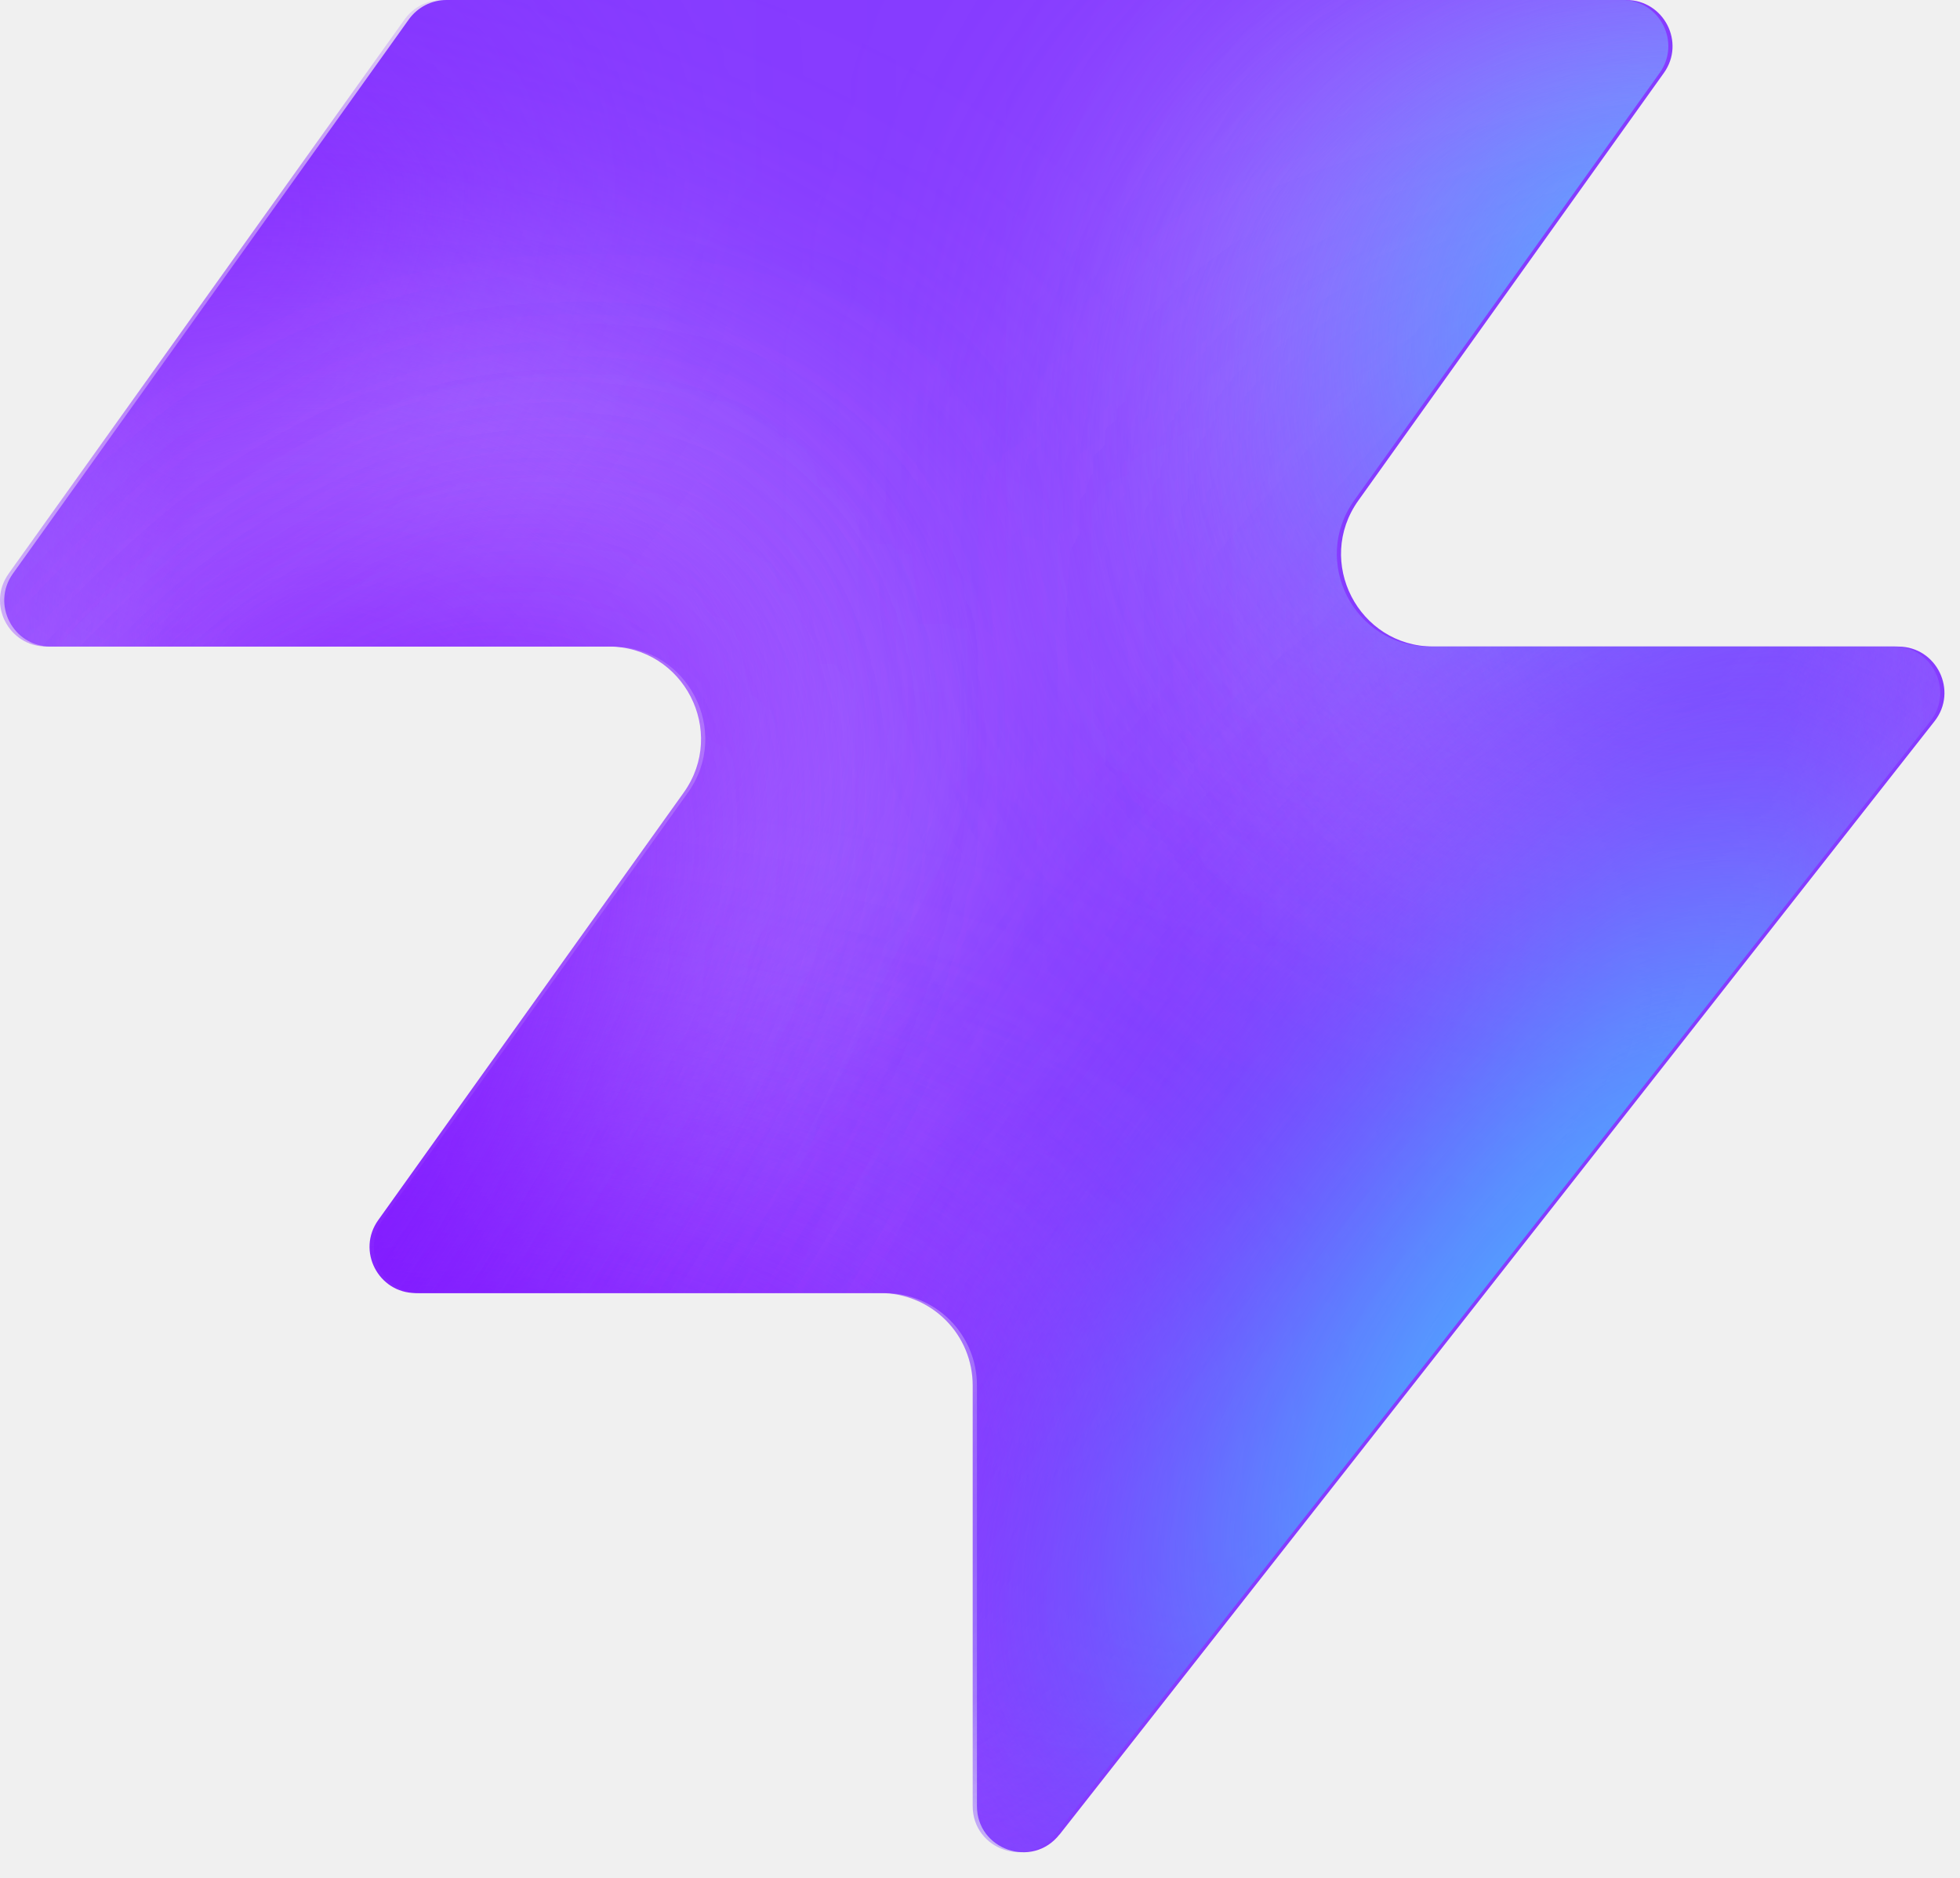
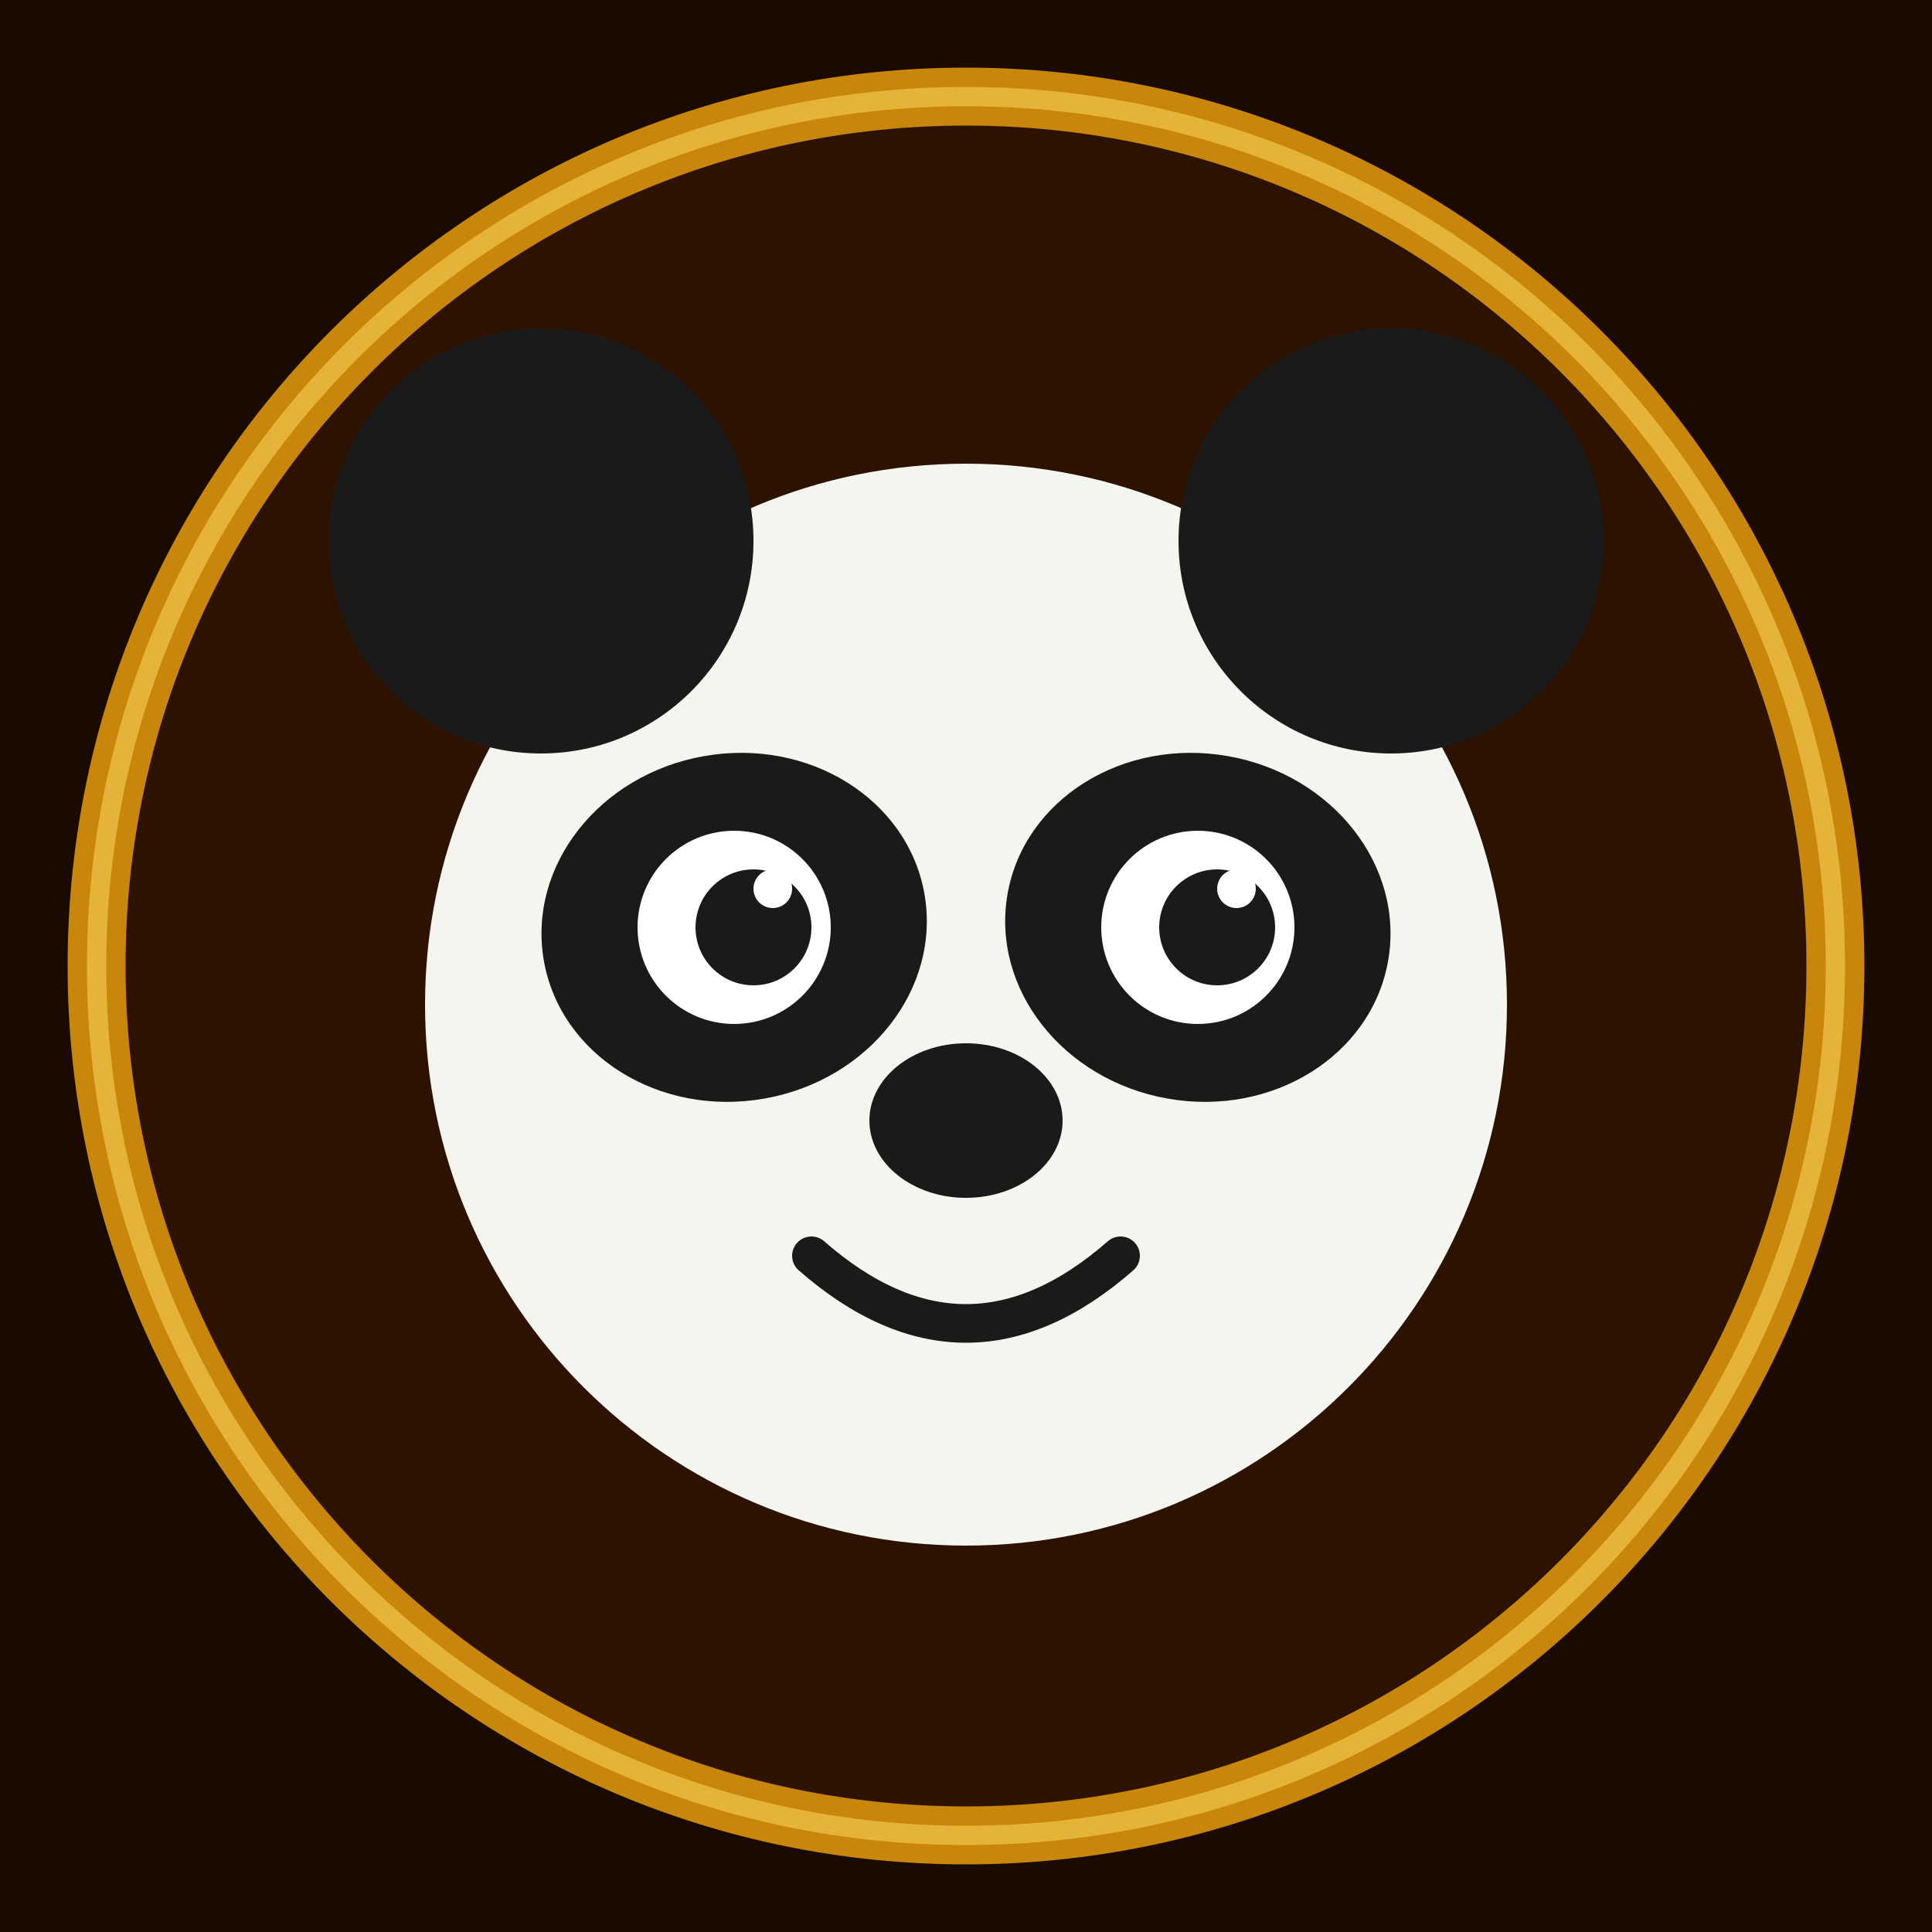
- <svg xmlns="http://www.w3.org/2000/svg" width="48" height="46" fill="none" viewBox="0 0 48 46">
-   <path fill="#863bff" d="M25.946 44.938c-.664.845-2.021.375-2.021-.698V33.937a2.26 2.26 0 0 0-2.262-2.262H10.287c-.92 0-1.456-1.04-.92-1.788l7.48-10.471c1.07-1.497 0-3.578-1.842-3.578H1.237c-.92 0-1.456-1.04-.92-1.788L10.013.474c.214-.297.556-.474.92-.474h28.894c.92 0 1.456 1.04.92 1.788l-7.48 10.471c-1.07 1.498 0 3.579 1.842 3.579h11.377c.943 0 1.473 1.088.89 1.83L25.947 44.94z" style="fill:#863bff;fill:color(display-p3 .525 .23 1);fill-opacity:1" />
-   <mask id="a" width="48" height="46" x="0" y="0" maskUnits="userSpaceOnUse" style="mask-type:alpha">
-     <path fill="#000" d="M25.842 44.938c-.664.844-2.021.375-2.021-.698V33.937a2.26 2.26 0 0 0-2.262-2.262H10.183c-.92 0-1.456-1.04-.92-1.788l7.48-10.471c1.07-1.498 0-3.579-1.842-3.579H1.133c-.92 0-1.456-1.04-.92-1.787L9.91.473c.214-.297.556-.474.92-.474h28.894c.92 0 1.456 1.04.92 1.788l-7.48 10.471c-1.07 1.498 0 3.578 1.842 3.578h11.377c.943 0 1.473 1.088.89 1.832L25.843 44.94z" style="fill:#000;fill-opacity:1" />
-   </mask>
-   <g mask="url(#a)">
-     <g filter="url(#b)">
-       <ellipse cx="5.508" cy="14.704" fill="#ede6ff" rx="5.508" ry="14.704" style="fill:#ede6ff;fill:color(display-p3 .927 .903 1);fill-opacity:1" transform="matrix(.00324 1 1 -.00324 -4.47 31.516)" />
-     </g>
-     <g filter="url(#c)">
-       <ellipse cx="10.399" cy="29.851" fill="#ede6ff" rx="10.399" ry="29.851" style="fill:#ede6ff;fill:color(display-p3 .927 .903 1);fill-opacity:1" transform="matrix(.00324 1 1 -.00324 -39.328 7.883)" />
-     </g>
-     <g filter="url(#d)">
-       <ellipse cx="5.508" cy="30.487" fill="#7e14ff" rx="5.508" ry="30.487" style="fill:#7e14ff;fill:color(display-p3 .492 .077 1);fill-opacity:1" transform="rotate(89.814 -25.913 -14.639)scale(1 -1)" />
-     </g>
-     <g filter="url(#e)">
-       <ellipse cx="5.508" cy="30.599" fill="#7e14ff" rx="5.508" ry="30.599" style="fill:#7e14ff;fill:color(display-p3 .492 .077 1);fill-opacity:1" transform="rotate(89.814 -32.644 -3.334)scale(1 -1)" />
-     </g>
-     <g filter="url(#f)">
-       <ellipse cx="5.508" cy="30.599" fill="#7e14ff" rx="5.508" ry="30.599" style="fill:#7e14ff;fill:color(display-p3 .492 .077 1);fill-opacity:1" transform="matrix(.00324 1 1 -.00324 -34.34 30.47)" />
-     </g>
-     <g filter="url(#g)">
-       <ellipse cx="14.072" cy="22.078" fill="#ede6ff" rx="14.072" ry="22.078" style="fill:#ede6ff;fill:color(display-p3 .927 .903 1);fill-opacity:1" transform="rotate(93.35 24.506 48.493)scale(-1 1)" />
-     </g>
-     <g filter="url(#h)">
-       <ellipse cx="3.47" cy="21.501" fill="#7e14ff" rx="3.47" ry="21.501" style="fill:#7e14ff;fill:color(display-p3 .492 .077 1);fill-opacity:1" transform="rotate(89.009 28.708 47.59)scale(-1 1)" />
-     </g>
-     <g filter="url(#i)">
-       <ellipse cx="3.47" cy="21.501" fill="#7e14ff" rx="3.47" ry="21.501" style="fill:#7e14ff;fill:color(display-p3 .492 .077 1);fill-opacity:1" transform="rotate(89.009 28.708 47.59)scale(-1 1)" />
-     </g>
-     <g filter="url(#j)">
-       <ellipse cx=".387" cy="8.972" fill="#7e14ff" rx="4.407" ry="29.108" style="fill:#7e14ff;fill:color(display-p3 .492 .077 1);fill-opacity:1" transform="rotate(39.51 .387 8.972)" />
-     </g>
-     <g filter="url(#k)">
-       <ellipse cx="47.523" cy="-6.092" fill="#7e14ff" rx="4.407" ry="29.108" style="fill:#7e14ff;fill:color(display-p3 .492 .077 1);fill-opacity:1" transform="rotate(37.892 47.523 -6.092)" />
-     </g>
-     <g filter="url(#l)">
-       <ellipse cx="41.412" cy="6.333" fill="#47bfff" rx="5.971" ry="9.665" style="fill:#47bfff;fill:color(display-p3 .28 .748 1);fill-opacity:1" transform="rotate(37.892 41.412 6.333)" />
-     </g>
-     <g filter="url(#m)">
-       <ellipse cx="-1.879" cy="38.332" fill="#7e14ff" rx="4.407" ry="29.108" style="fill:#7e14ff;fill:color(display-p3 .492 .077 1);fill-opacity:1" transform="rotate(37.892 -1.88 38.332)" />
-     </g>
-     <g filter="url(#n)">
-       <ellipse cx="-1.879" cy="38.332" fill="#7e14ff" rx="4.407" ry="29.108" style="fill:#7e14ff;fill:color(display-p3 .492 .077 1);fill-opacity:1" transform="rotate(37.892 -1.88 38.332)" />
-     </g>
-     <g filter="url(#o)">
-       <ellipse cx="35.651" cy="29.907" fill="#7e14ff" rx="4.407" ry="29.108" style="fill:#7e14ff;fill:color(display-p3 .492 .077 1);fill-opacity:1" transform="rotate(37.892 35.651 29.907)" />
-     </g>
-     <g filter="url(#p)">
-       <ellipse cx="38.418" cy="32.4" fill="#47bfff" rx="5.971" ry="15.297" style="fill:#47bfff;fill:color(display-p3 .28 .748 1);fill-opacity:1" transform="rotate(37.892 38.418 32.4)" />
-     </g>
-   </g>
-   <defs>
-     <filter id="b" width="60.045" height="41.654" x="-19.77" y="16.149" color-interpolation-filters="sRGB" filterUnits="userSpaceOnUse">
-       <feFlood flood-opacity="0" result="BackgroundImageFix" />
-       <feBlend in="SourceGraphic" in2="BackgroundImageFix" result="shape" />
-       <feGaussianBlur result="effect1_foregroundBlur_2002_17158" stdDeviation="7.659" />
-     </filter>
-     <filter id="c" width="90.34" height="51.437" x="-54.613" y="-7.533" color-interpolation-filters="sRGB" filterUnits="userSpaceOnUse">
-       <feFlood flood-opacity="0" result="BackgroundImageFix" />
-       <feBlend in="SourceGraphic" in2="BackgroundImageFix" result="shape" />
-       <feGaussianBlur result="effect1_foregroundBlur_2002_17158" stdDeviation="7.659" />
-     </filter>
-     <filter id="d" width="79.355" height="29.4" x="-49.64" y="2.03" color-interpolation-filters="sRGB" filterUnits="userSpaceOnUse">
-       <feFlood flood-opacity="0" result="BackgroundImageFix" />
-       <feBlend in="SourceGraphic" in2="BackgroundImageFix" result="shape" />
-       <feGaussianBlur result="effect1_foregroundBlur_2002_17158" stdDeviation="4.596" />
-     </filter>
-     <filter id="e" width="79.579" height="29.4" x="-45.045" y="20.029" color-interpolation-filters="sRGB" filterUnits="userSpaceOnUse">
-       <feFlood flood-opacity="0" result="BackgroundImageFix" />
-       <feBlend in="SourceGraphic" in2="BackgroundImageFix" result="shape" />
-       <feGaussianBlur result="effect1_foregroundBlur_2002_17158" stdDeviation="4.596" />
-     </filter>
-     <filter id="f" width="79.579" height="29.4" x="-43.513" y="21.178" color-interpolation-filters="sRGB" filterUnits="userSpaceOnUse">
-       <feFlood flood-opacity="0" result="BackgroundImageFix" />
-       <feBlend in="SourceGraphic" in2="BackgroundImageFix" result="shape" />
-       <feGaussianBlur result="effect1_foregroundBlur_2002_17158" stdDeviation="4.596" />
-     </filter>
-     <filter id="g" width="74.749" height="58.852" x="15.756" y="-17.901" color-interpolation-filters="sRGB" filterUnits="userSpaceOnUse">
-       <feFlood flood-opacity="0" result="BackgroundImageFix" />
-       <feBlend in="SourceGraphic" in2="BackgroundImageFix" result="shape" />
-       <feGaussianBlur result="effect1_foregroundBlur_2002_17158" stdDeviation="7.659" />
-     </filter>
-     <filter id="h" width="61.377" height="25.362" x="23.548" y="2.284" color-interpolation-filters="sRGB" filterUnits="userSpaceOnUse">
-       <feFlood flood-opacity="0" result="BackgroundImageFix" />
-       <feBlend in="SourceGraphic" in2="BackgroundImageFix" result="shape" />
-       <feGaussianBlur result="effect1_foregroundBlur_2002_17158" stdDeviation="4.596" />
-     </filter>
-     <filter id="i" width="61.377" height="25.362" x="23.548" y="2.284" color-interpolation-filters="sRGB" filterUnits="userSpaceOnUse">
-       <feFlood flood-opacity="0" result="BackgroundImageFix" />
-       <feBlend in="SourceGraphic" in2="BackgroundImageFix" result="shape" />
-       <feGaussianBlur result="effect1_foregroundBlur_2002_17158" stdDeviation="4.596" />
-     </filter>
-     <filter id="j" width="56.045" height="63.649" x="-27.636" y="-22.853" color-interpolation-filters="sRGB" filterUnits="userSpaceOnUse">
-       <feFlood flood-opacity="0" result="BackgroundImageFix" />
-       <feBlend in="SourceGraphic" in2="BackgroundImageFix" result="shape" />
-       <feGaussianBlur result="effect1_foregroundBlur_2002_17158" stdDeviation="4.596" />
-     </filter>
-     <filter id="k" width="54.814" height="64.646" x="20.116" y="-38.415" color-interpolation-filters="sRGB" filterUnits="userSpaceOnUse">
-       <feFlood flood-opacity="0" result="BackgroundImageFix" />
-       <feBlend in="SourceGraphic" in2="BackgroundImageFix" result="shape" />
-       <feGaussianBlur result="effect1_foregroundBlur_2002_17158" stdDeviation="4.596" />
-     </filter>
-     <filter id="l" width="33.541" height="35.313" x="24.641" y="-11.323" color-interpolation-filters="sRGB" filterUnits="userSpaceOnUse">
-       <feFlood flood-opacity="0" result="BackgroundImageFix" />
-       <feBlend in="SourceGraphic" in2="BackgroundImageFix" result="shape" />
-       <feGaussianBlur result="effect1_foregroundBlur_2002_17158" stdDeviation="4.596" />
-     </filter>
-     <filter id="m" width="54.814" height="64.646" x="-29.286" y="6.009" color-interpolation-filters="sRGB" filterUnits="userSpaceOnUse">
-       <feFlood flood-opacity="0" result="BackgroundImageFix" />
-       <feBlend in="SourceGraphic" in2="BackgroundImageFix" result="shape" />
-       <feGaussianBlur result="effect1_foregroundBlur_2002_17158" stdDeviation="4.596" />
-     </filter>
-     <filter id="n" width="54.814" height="64.646" x="-29.286" y="6.009" color-interpolation-filters="sRGB" filterUnits="userSpaceOnUse">
-       <feFlood flood-opacity="0" result="BackgroundImageFix" />
-       <feBlend in="SourceGraphic" in2="BackgroundImageFix" result="shape" />
-       <feGaussianBlur result="effect1_foregroundBlur_2002_17158" stdDeviation="4.596" />
-     </filter>
-     <filter id="o" width="54.814" height="64.646" x="8.244" y="-2.416" color-interpolation-filters="sRGB" filterUnits="userSpaceOnUse">
-       <feFlood flood-opacity="0" result="BackgroundImageFix" />
-       <feBlend in="SourceGraphic" in2="BackgroundImageFix" result="shape" />
-       <feGaussianBlur result="effect1_foregroundBlur_2002_17158" stdDeviation="4.596" />
-     </filter>
-     <filter id="p" width="39.409" height="43.623" x="18.713" y="10.588" color-interpolation-filters="sRGB" filterUnits="userSpaceOnUse">
-       <feFlood flood-opacity="0" result="BackgroundImageFix" />
-       <feBlend in="SourceGraphic" in2="BackgroundImageFix" result="shape" />
-       <feGaussianBlur result="effect1_foregroundBlur_2002_17158" stdDeviation="4.596" />
-     </filter>
-   </defs>
+ <svg xmlns="http://www.w3.org/2000/svg" viewBox="0 0 100 100">
+   <rect width="100" height="100" fill="#1a0a00" />
+   <circle cx="50" cy="50" r="45" fill="#2d1200" stroke="#c8860a" stroke-width="3" />
+   <circle cx="50" cy="52" r="28" fill="#f5f5f0" />
+   <ellipse cx="38" cy="48" rx="10" ry="9" fill="#1a1a1a" transform="rotate(-10 38 48)" />
+   <ellipse cx="62" cy="48" rx="10" ry="9" fill="#1a1a1a" transform="rotate(10 62 48)" />
+   <circle cx="38" cy="48" r="5" fill="#fff" />
+   <circle cx="62" cy="48" r="5" fill="#fff" />
+   <circle cx="39" cy="48" r="3" fill="#1a1a1a" />
+   <circle cx="63" cy="48" r="3" fill="#1a1a1a" />
+   <circle cx="40" cy="46" r="1" fill="#fff" />
+   <circle cx="64" cy="46" r="1" fill="#fff" />
+   <circle cx="28" cy="28" r="11" fill="#1a1a1a" />
+   <circle cx="72" cy="28" r="11" fill="#1a1a1a" />
+   <ellipse cx="50" cy="58" rx="5" ry="4" fill="#1a1a1a" />
+   <path d="M42 65 Q50 72 58 65" fill="none" stroke="#1a1a1a" stroke-width="2" stroke-linecap="round" />
+   <circle cx="50" cy="50" r="45" fill="none" stroke="#ffe066" stroke-width="1" opacity="0.5" />
</svg>
